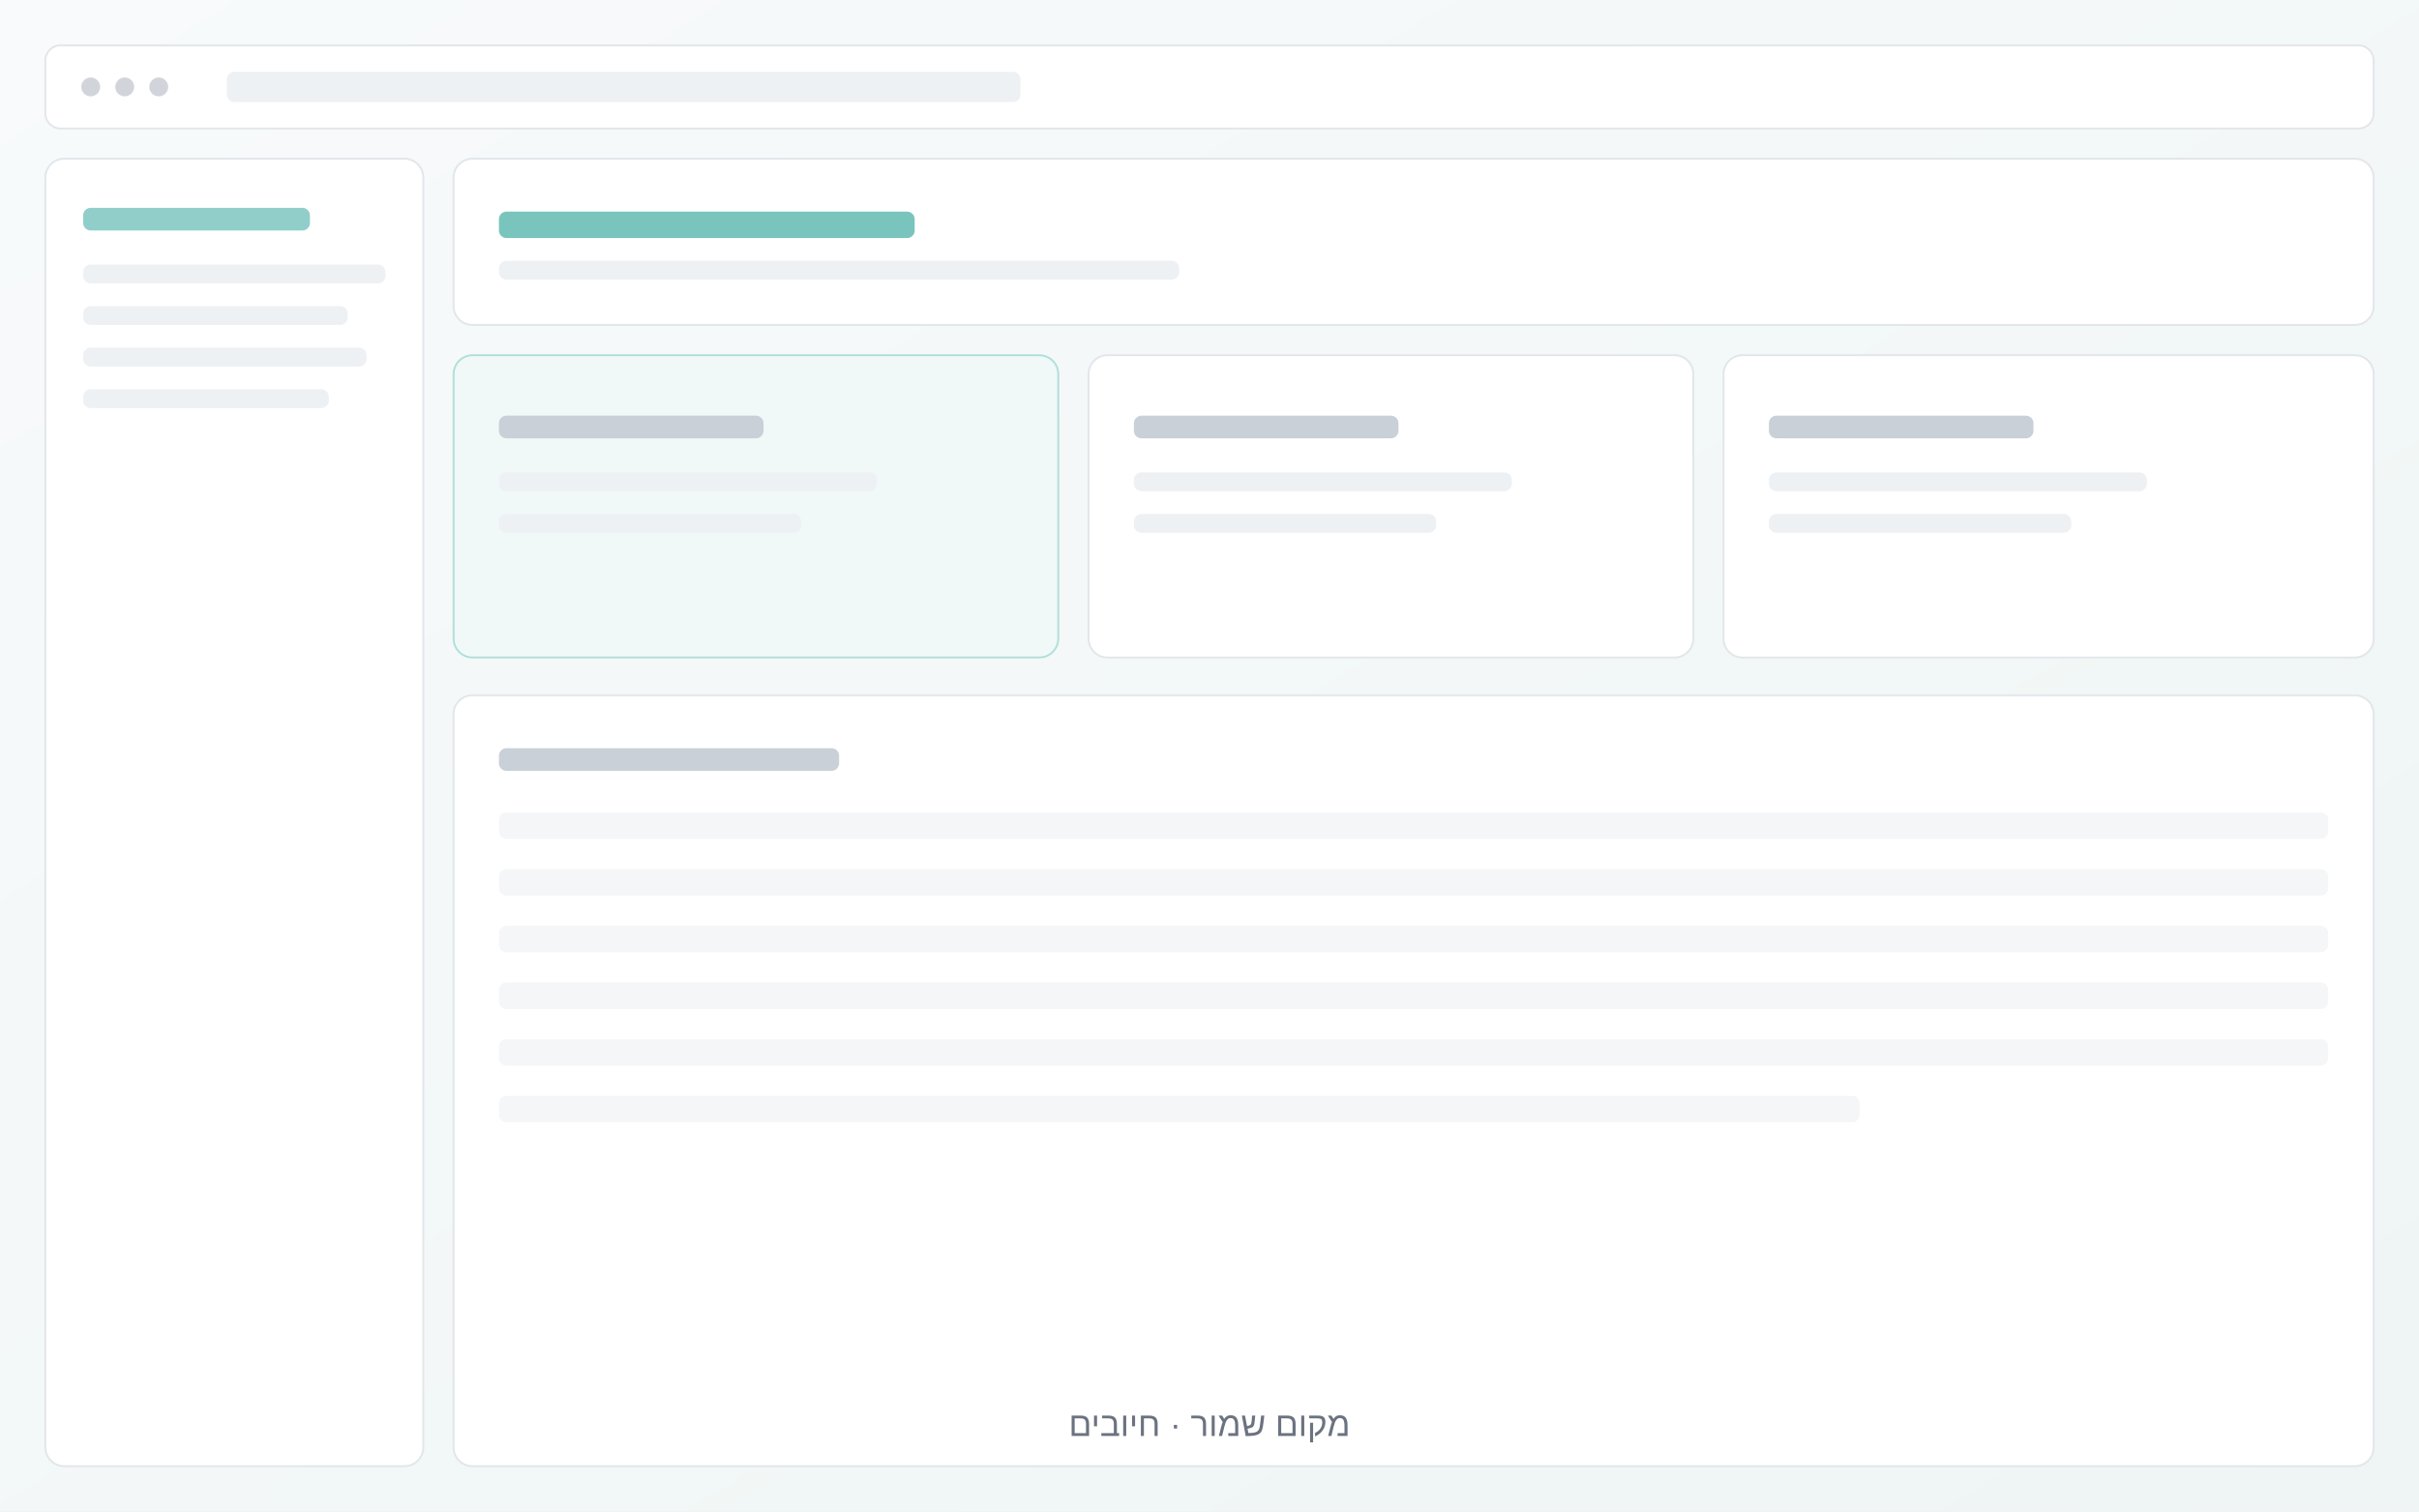
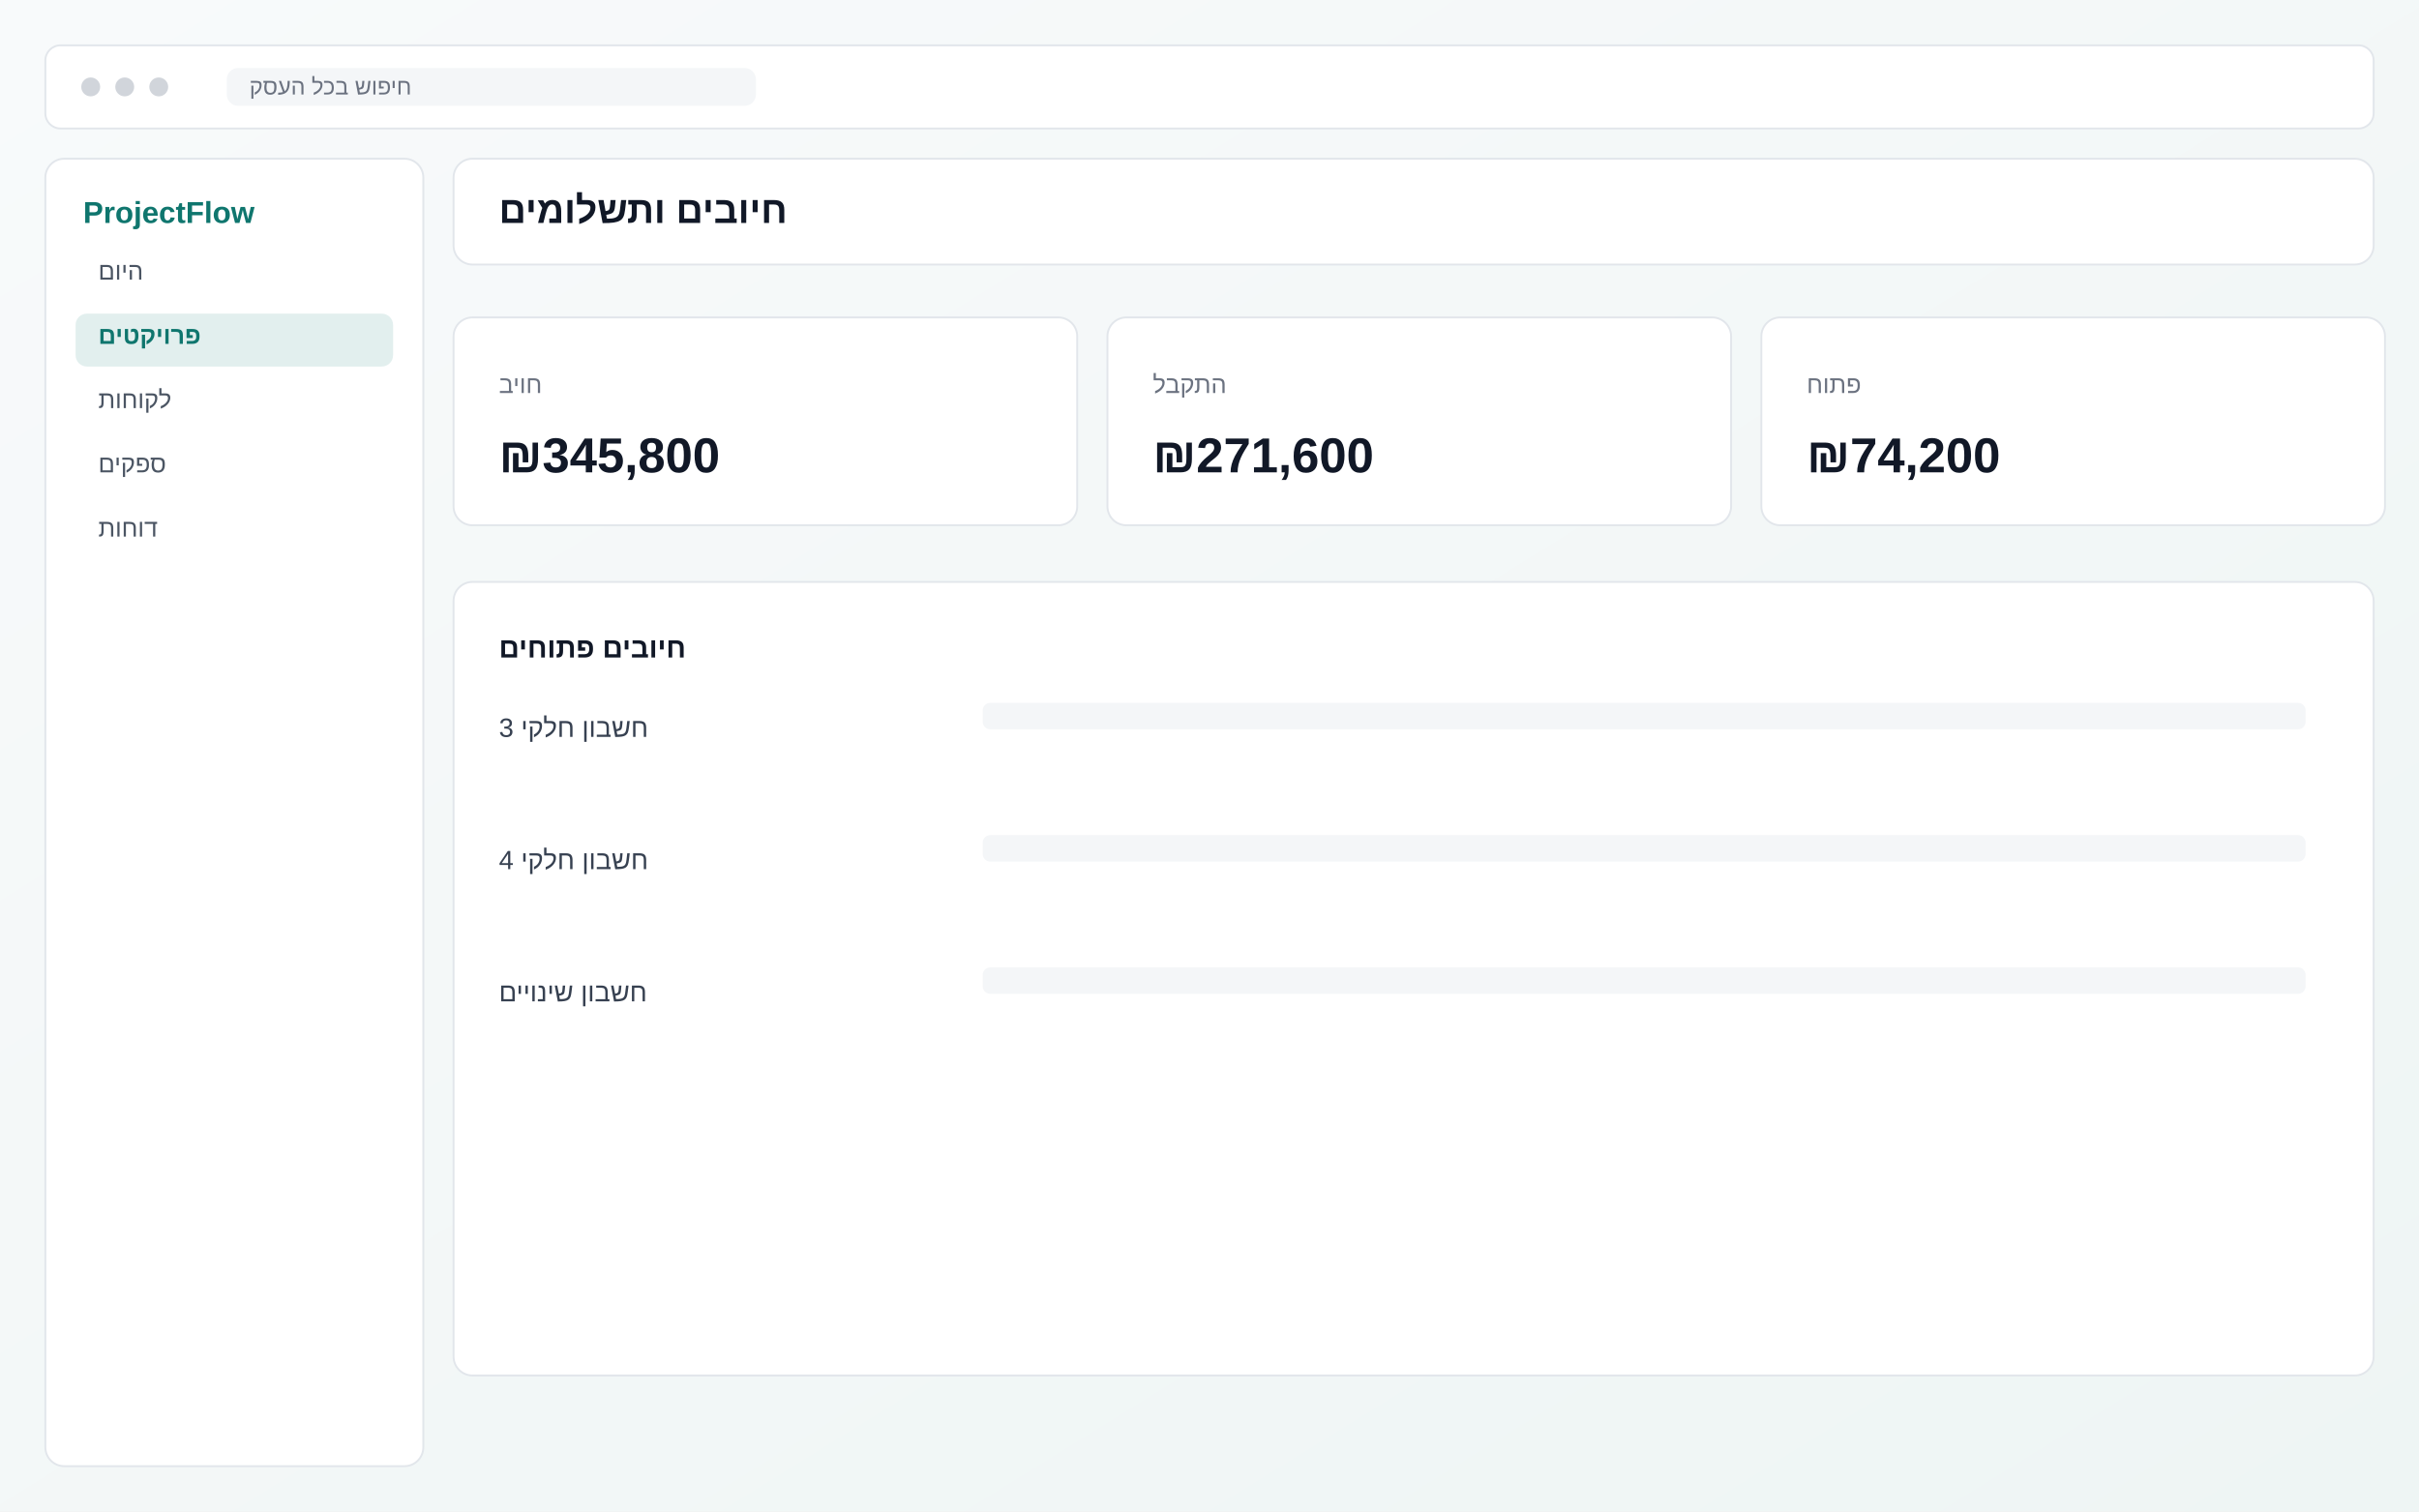
- <svg xmlns="http://www.w3.org/2000/svg" width="1280" height="800" viewBox="0 0 1280 800" role="img" aria-label="מקום שמור לצילום מסך: חיובים">
+ <svg xmlns="http://www.w3.org/2000/svg" width="1280" height="800" viewBox="0 0 1280 800" role="img" aria-label="גבייה ב-ProjectFlow">
  <defs>
    <linearGradient id="bg" x1="0" y1="0" x2="1" y2="1">
      <stop offset="0%" stop-color="#F8FAFB" />
      <stop offset="100%" stop-color="#EEF5F4" />
    </linearGradient>
  </defs>
  <rect width="1280" height="800" fill="url(#bg)" />
  <rect x="24" y="24" width="1232" height="44" rx="8" fill="#fff" stroke="#E2E6EB" />
  <circle cx="48" cy="46" r="5" fill="#D1D5DB" />
  <circle cx="66" cy="46" r="5" fill="#D1D5DB" />
  <circle cx="84" cy="46" r="5" fill="#D1D5DB" />
-   <rect x="120" y="38" width="420" height="16" rx="4" fill="#EEF1F4" />
+   <rect x="120" y="36" width="280" height="20" rx="6" fill="#F4F6F8" />
+   <text x="132" y="50" fill="#6B7280" font-family="Assistant, Arial, sans-serif" font-size="12">חיפוש בכל העסק</text>
  <rect x="24" y="84" width="200" height="692" rx="10" fill="#fff" stroke="#E2E6EB" />
-   <rect x="44" y="110" width="120" height="12" rx="4" fill="#0D9488" fill-opacity="0.45" />
-   <rect x="44" y="140" width="160" height="10" rx="4" fill="#EEF1F4" />
-   <rect x="44" y="162" width="140" height="10" rx="4" fill="#EEF1F4" />
-   <rect x="44" y="184" width="150" height="10" rx="4" fill="#EEF1F4" />
-   <rect x="44" y="206" width="130" height="10" rx="4" fill="#EEF1F4" />
-   <rect x="240" y="84" width="1016" height="88" rx="10" fill="#fff" stroke="#E2E6EB" />
-   <rect x="264" y="112" width="220" height="14" rx="4" fill="#0D9488" fill-opacity="0.55" />
-   <rect x="264" y="138" width="360" height="10" rx="4" fill="#EEF1F4" />
-   <rect x="240" y="188" width="320" height="160" rx="10" fill="#fff" stroke="#B6E2DC" />
-   <rect x="240" y="188" width="320" height="160" rx="10" fill="#0D9488" fill-opacity="0.06" />
-   <rect x="264" y="220" width="140" height="12" rx="4" fill="#C9D0D8" />
-   <rect x="264" y="250" width="200" height="10" rx="4" fill="#EEF1F4" />
-   <rect x="264" y="272" width="160" height="10" rx="4" fill="#EEF1F4" />
-   <rect x="576" y="188" width="320" height="160" rx="10" fill="#fff" stroke="#E2E6EB" />
-   <rect x="600" y="220" width="140" height="12" rx="4" fill="#C9D0D8" />
-   <rect x="600" y="250" width="200" height="10" rx="4" fill="#EEF1F4" />
-   <rect x="600" y="272" width="160" height="10" rx="4" fill="#EEF1F4" />
-   <rect x="912" y="188" width="344" height="160" rx="10" fill="#fff" stroke="#E2E6EB" />
-   <rect x="936" y="220" width="140" height="12" rx="4" fill="#C9D0D8" />
-   <rect x="936" y="250" width="200" height="10" rx="4" fill="#EEF1F4" />
-   <rect x="936" y="272" width="160" height="10" rx="4" fill="#EEF1F4" />
-   <rect x="240" y="368" width="1016" height="408" rx="10" fill="#fff" stroke="#E2E6EB" />
-   <rect x="264" y="396" width="180" height="12" rx="4" fill="#C9D0D8" />
-   <rect x="264" y="430" width="968" height="14" rx="4" fill="#F4F6F8" />
-   <rect x="264" y="460" width="968" height="14" rx="4" fill="#F4F6F8" />
-   <rect x="264" y="490" width="968" height="14" rx="4" fill="#F4F6F8" />
-   <rect x="264" y="520" width="968" height="14" rx="4" fill="#F4F6F8" />
-   <rect x="264" y="550" width="968" height="14" rx="4" fill="#F4F6F8" />
-   <rect x="264" y="580" width="720" height="14" rx="4" fill="#F4F6F8" />
-   <text x="640" y="760" text-anchor="middle" fill="#6B7280" font-family="Assistant, Arial, sans-serif" font-size="18">מקום שמור · חיובים</text>
+   <text x="44" y="118" fill="#0F766E" font-family="Assistant, Arial, sans-serif" font-size="16" font-weight="700">ProjectFlow</text>
+   <rect x="40" y="132" width="168" height="28" rx="6" fill="#fff" fill-opacity="0" />
+   <text x="52" y="148" fill="#4B5563" font-family="Assistant, Arial, sans-serif" font-size="13" font-weight="500">היום</text>
+   <rect x="40" y="166" width="168" height="28" rx="6" fill="#0F766E" fill-opacity="0.12" />
+   <text x="52" y="182" fill="#0F766E" font-family="Assistant, Arial, sans-serif" font-size="13" font-weight="700">פרויקטים</text>
+   <rect x="40" y="200" width="168" height="28" rx="6" fill="#fff" fill-opacity="0" />
+   <text x="52" y="216" fill="#4B5563" font-family="Assistant, Arial, sans-serif" font-size="13" font-weight="500">לקוחות</text>
+   <rect x="40" y="234" width="168" height="28" rx="6" fill="#fff" fill-opacity="0" />
+   <text x="52" y="250" fill="#4B5563" font-family="Assistant, Arial, sans-serif" font-size="13" font-weight="500">ספקים</text>
+   <rect x="40" y="268" width="168" height="28" rx="6" fill="#fff" fill-opacity="0" />
+   <text x="52" y="284" fill="#4B5563" font-family="Assistant, Arial, sans-serif" font-size="13" font-weight="500">דוחות</text>
+   <rect x="240" y="84" width="1016" height="56" rx="10" fill="#fff" stroke="#E2E6EB" />
+   <text x="264" y="118" fill="#111827" font-family="Assistant, Arial, sans-serif" font-size="20" font-weight="700">חיובים ותשלומים</text>
+   <rect x="240" y="168" width="330" height="110" rx="10" fill="#fff" stroke="#E2E6EB" />
+   <text x="264" y="208" fill="#6B7280" font-family="Assistant, Arial, sans-serif" font-size="13">חויב</text>
+   <text x="264" y="250" fill="#111827" font-family="Assistant, Arial, sans-serif" font-size="26" font-weight="700">₪345,800</text>
+   <rect x="586" y="168" width="330" height="110" rx="10" fill="#fff" stroke="#E2E6EB" />
+   <text x="610" y="208" fill="#6B7280" font-family="Assistant, Arial, sans-serif" font-size="13">התקבל</text>
+   <text x="610" y="250" fill="#111827" font-family="Assistant, Arial, sans-serif" font-size="26" font-weight="700">₪271,600</text>
+   <rect x="932" y="168" width="330" height="110" rx="10" fill="#fff" stroke="#E2E6EB" />
+   <text x="956" y="208" fill="#6B7280" font-family="Assistant, Arial, sans-serif" font-size="13">פתוח</text>
+   <text x="956" y="250" fill="#111827" font-family="Assistant, Arial, sans-serif" font-size="26" font-weight="700">₪74,200</text>
+   <rect x="240" y="308" width="1016" height="420" rx="10" fill="#fff" stroke="#E2E6EB" />
+   <text x="264" y="348" fill="#111827" font-family="Assistant, Arial, sans-serif" font-size="15" font-weight="700">חיובים פתוחים</text>
+   <text x="264" y="390" fill="#374151" font-family="Assistant, Arial, sans-serif" font-size="14">חשבון חלקי 3</text>
+   <rect x="520" y="372" width="700" height="14" rx="4" fill="#F4F6F8" />
+   <text x="264" y="460" fill="#374151" font-family="Assistant, Arial, sans-serif" font-size="14">חשבון חלקי 4</text>
+   <rect x="520" y="442" width="700" height="14" rx="4" fill="#F4F6F8" />
+   <text x="264" y="530" fill="#374151" font-family="Assistant, Arial, sans-serif" font-size="14">חשבון שינויים</text>
+   <rect x="520" y="512" width="700" height="14" rx="4" fill="#F4F6F8" />
</svg>
